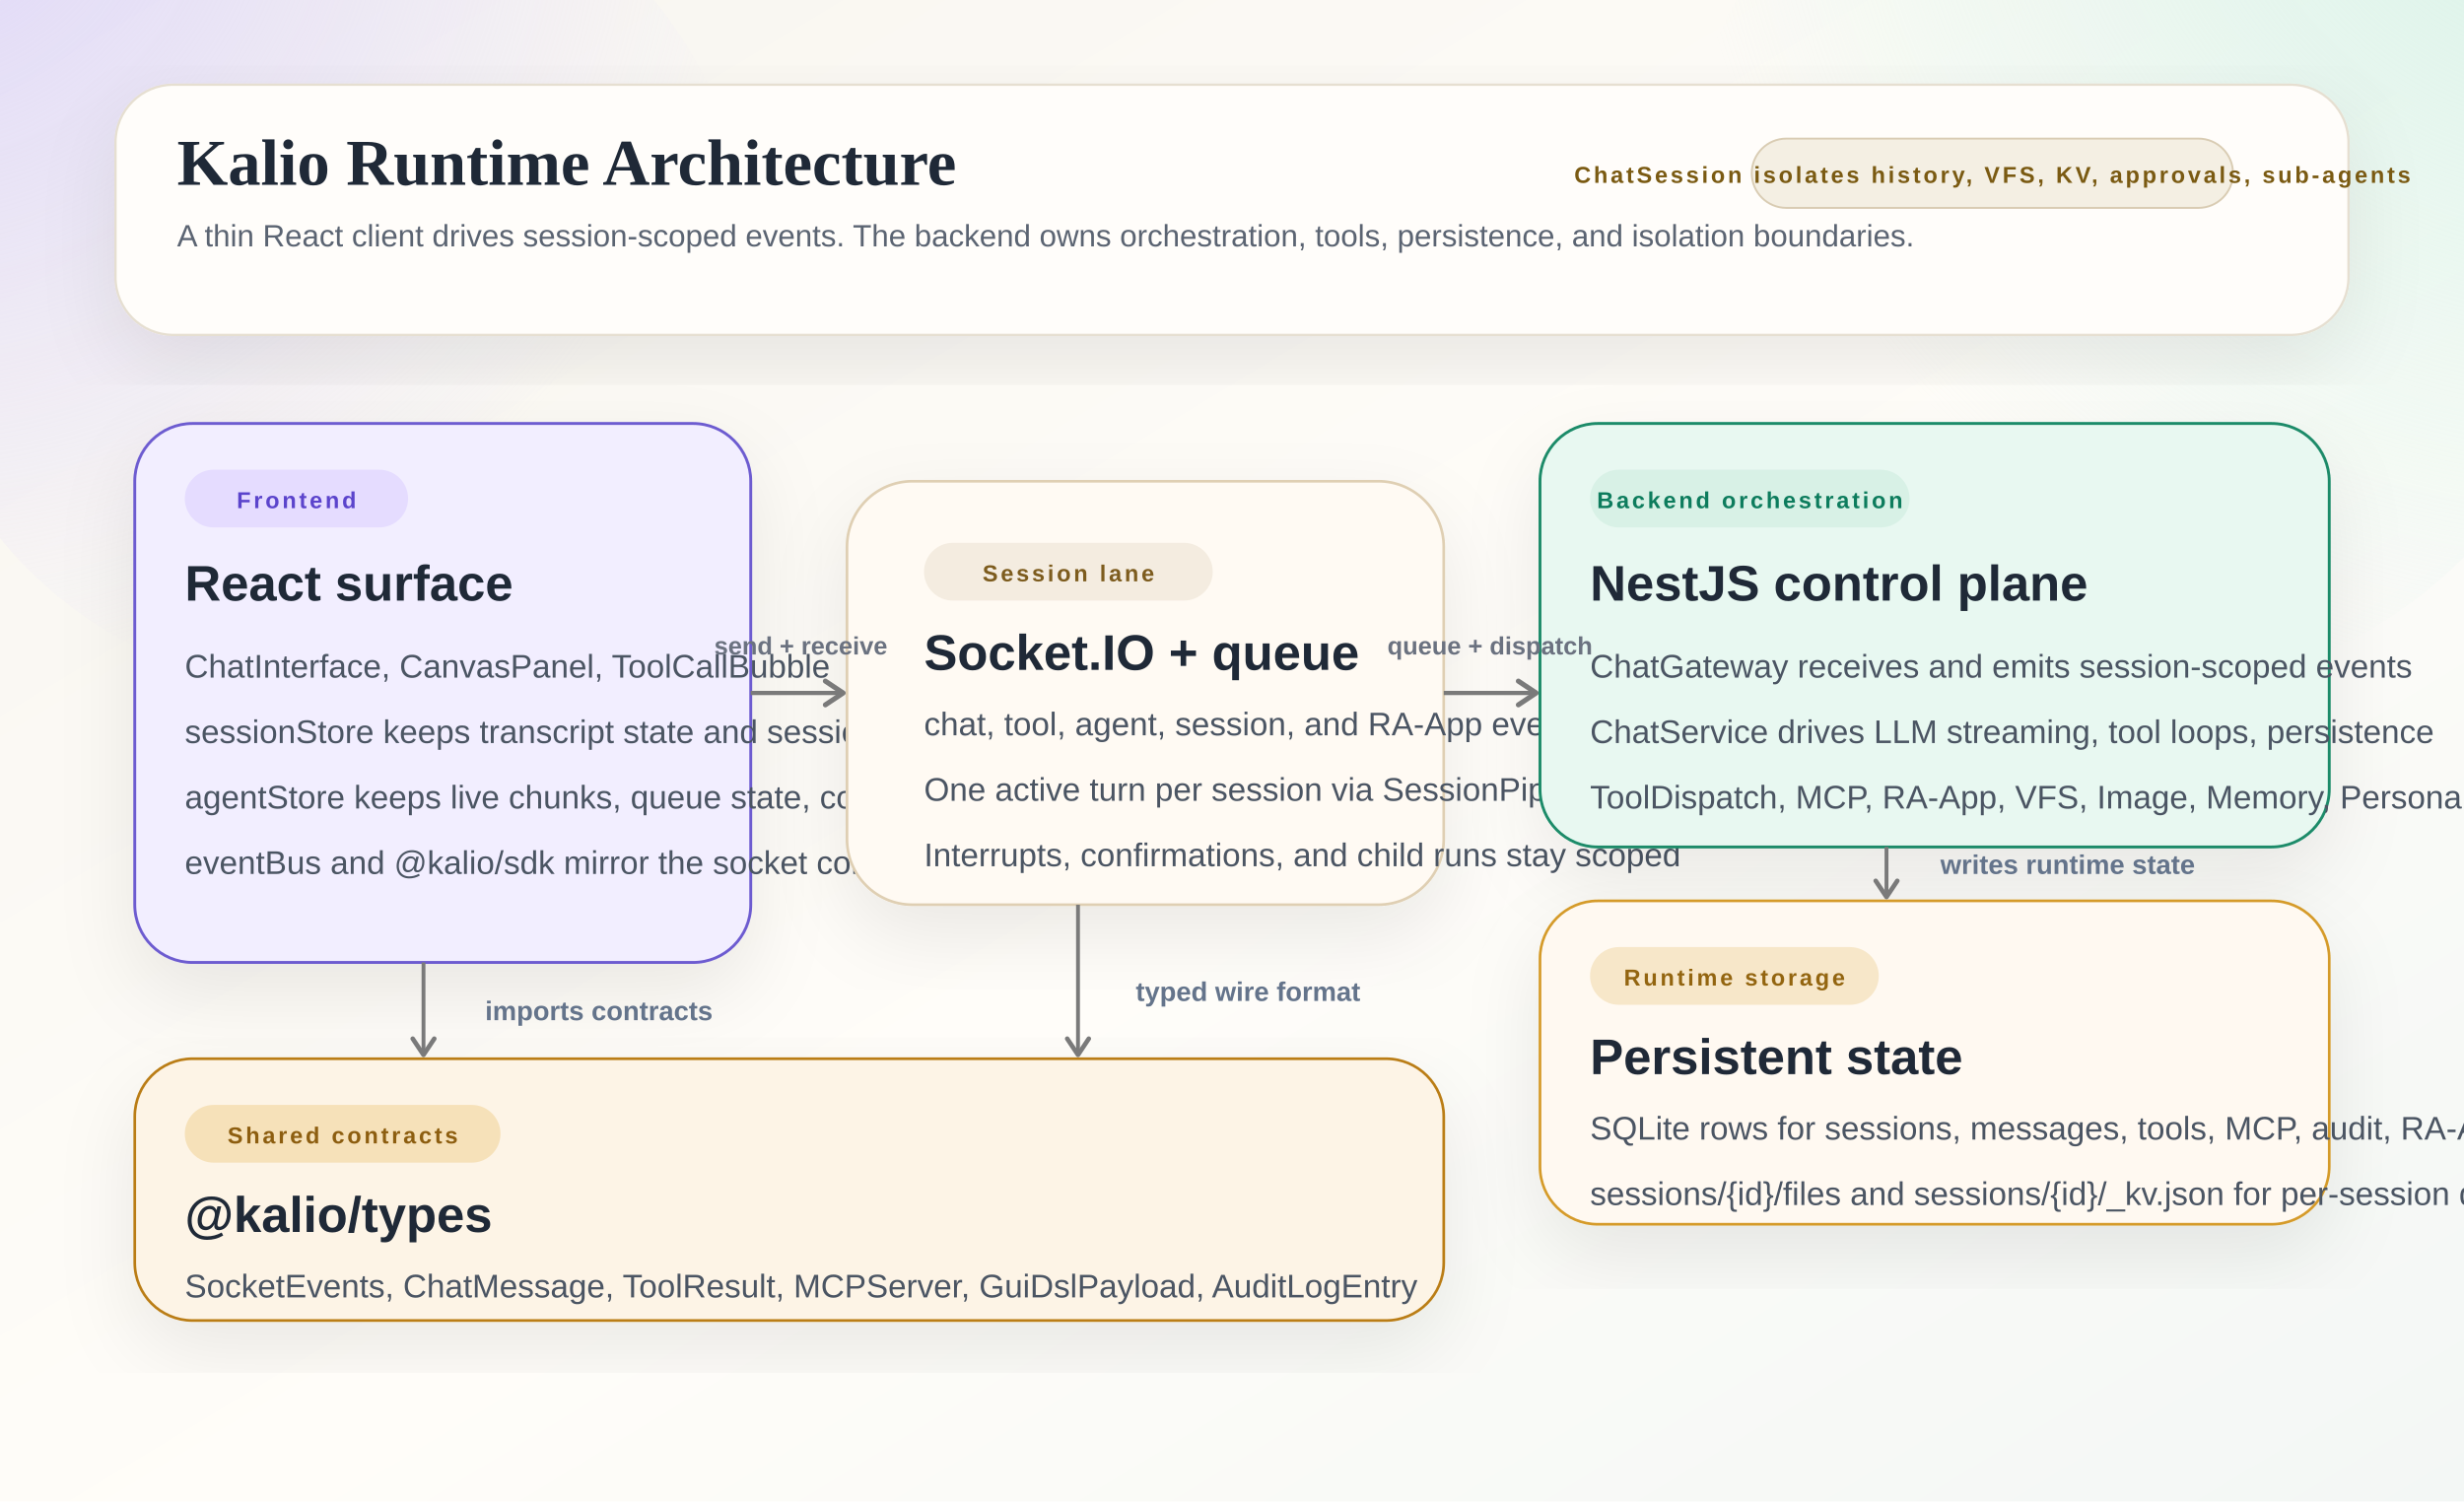
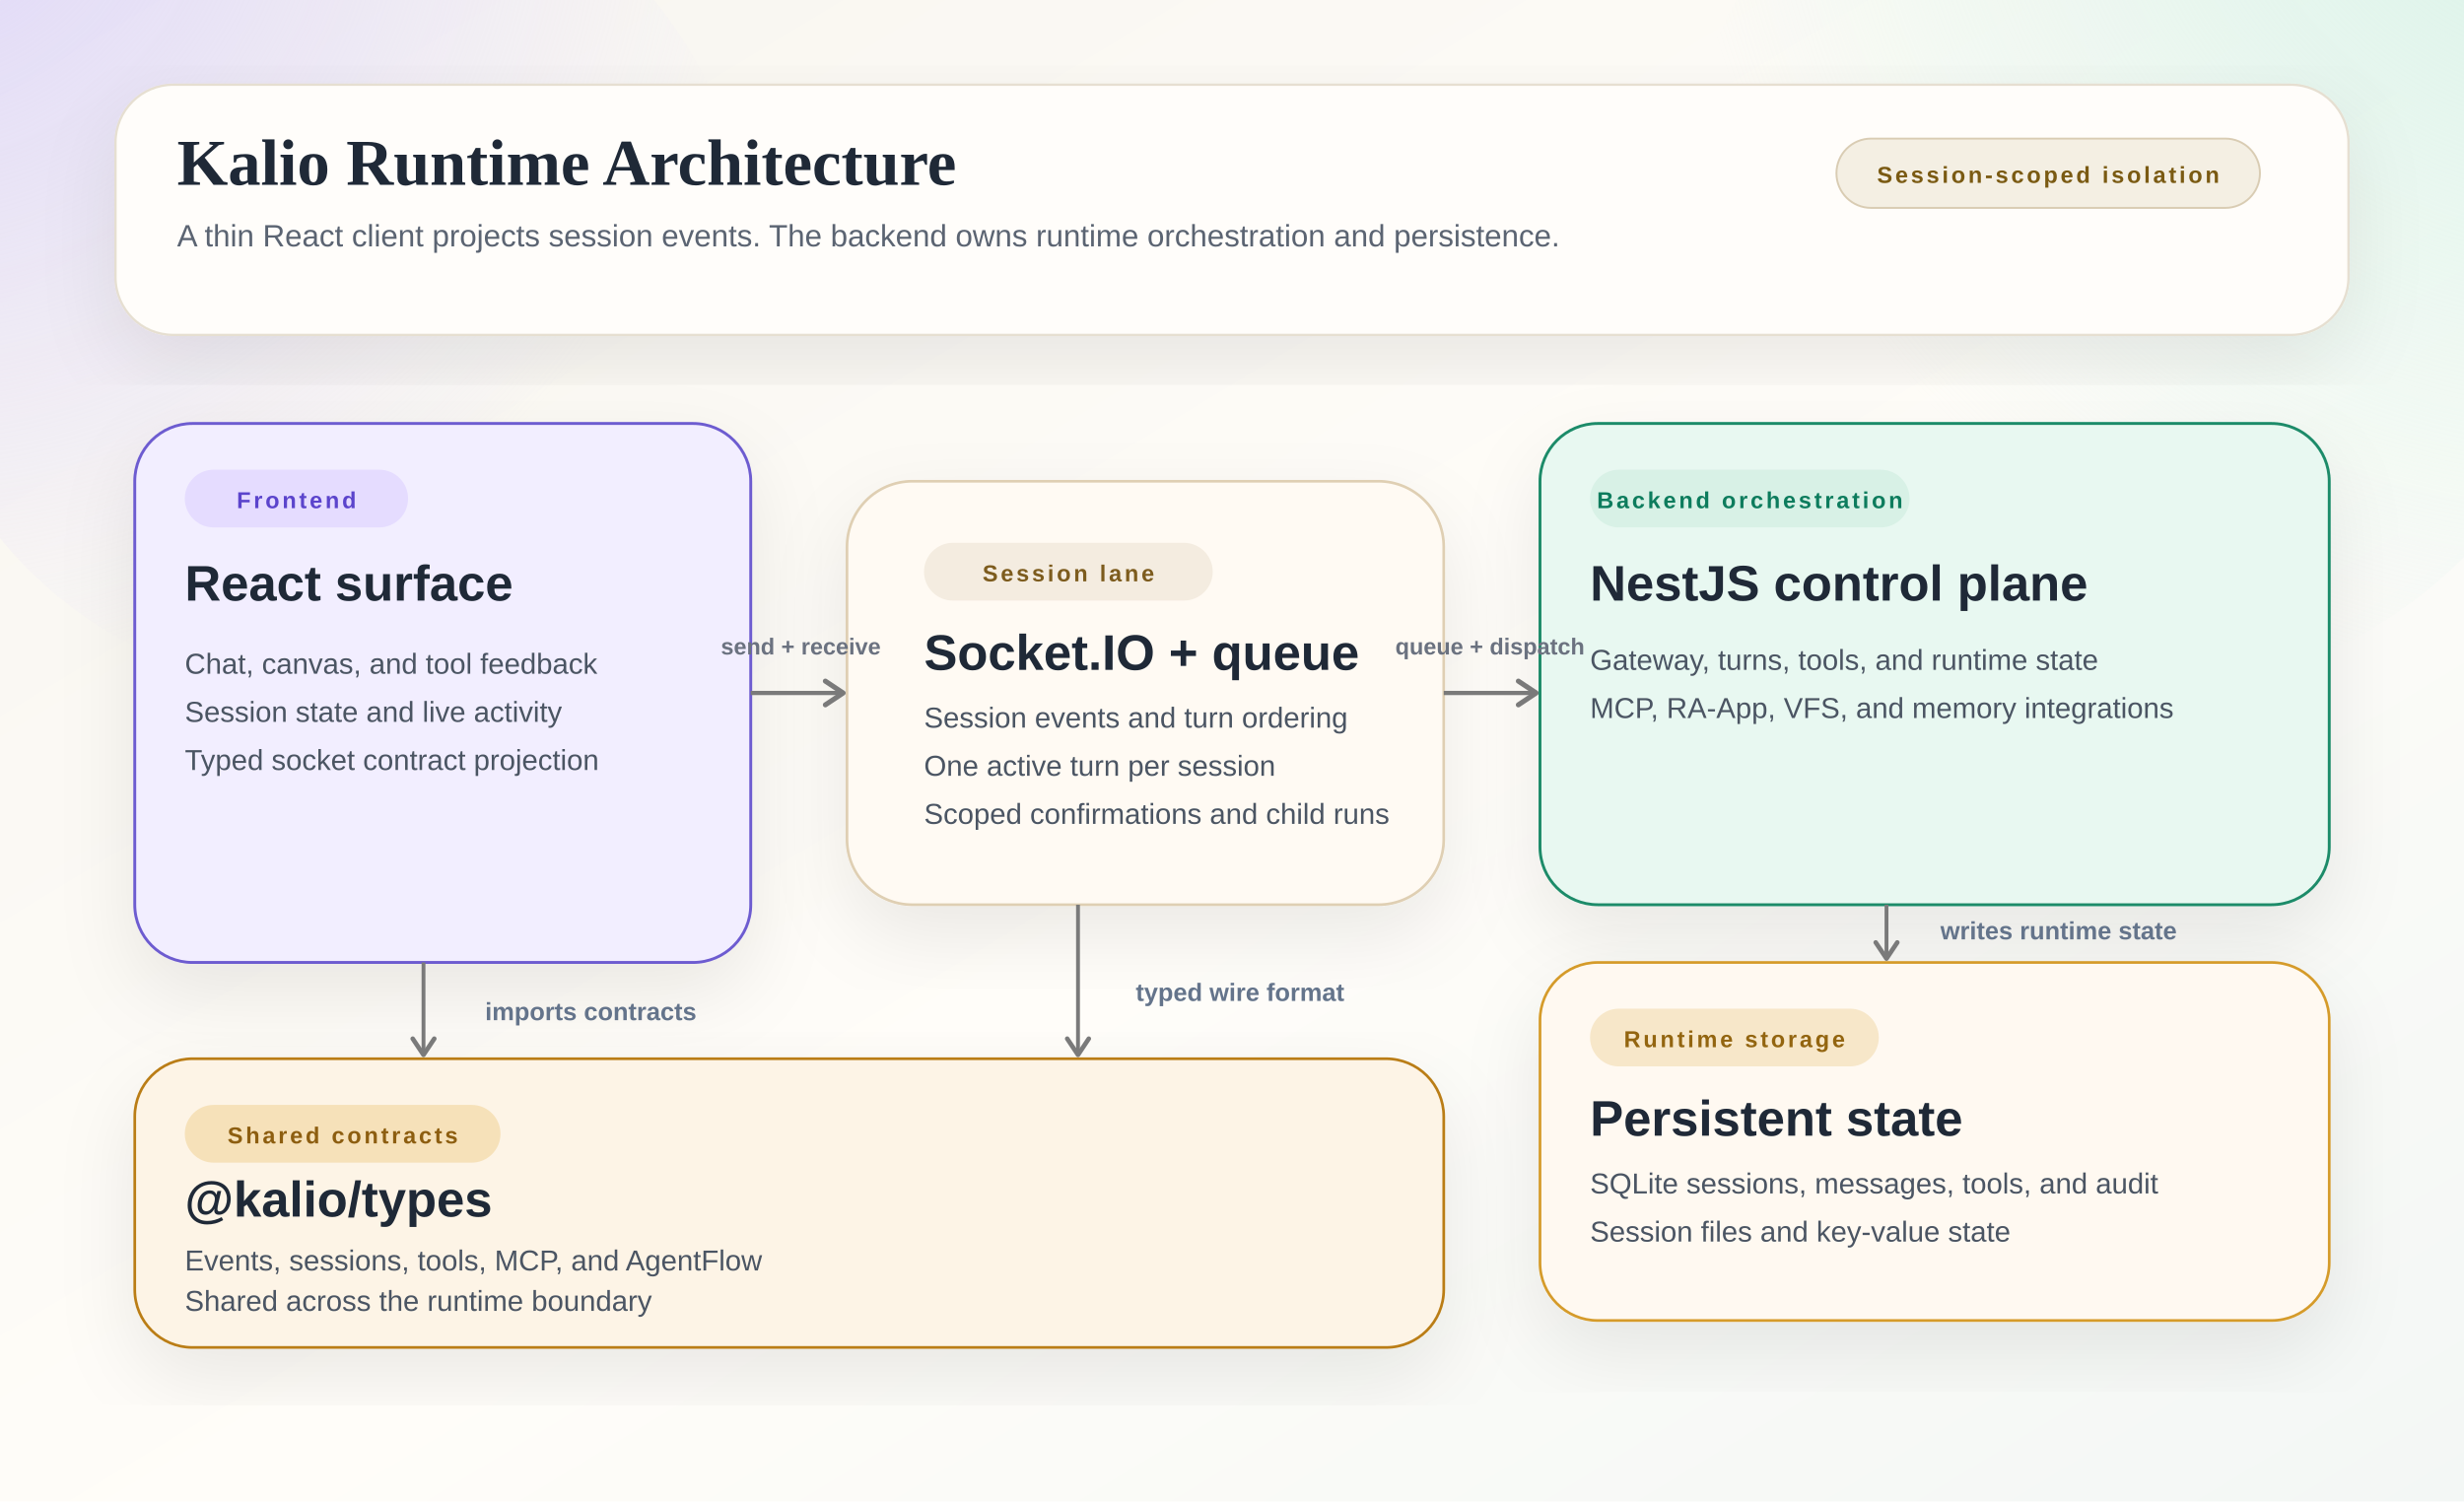
<svg xmlns="http://www.w3.org/2000/svg" width="100%" viewBox="0 0 1280 780" role="img">
  <defs>
    <linearGradient id="bg" x1="0" y1="0" x2="1" y2="1">
      <stop offset="0%" stop-color="#f7f5ef" />
      <stop offset="55%" stop-color="#fffdf9" />
      <stop offset="100%" stop-color="#f3f7f5" />
    </linearGradient>
    <radialGradient id="glowLeft" cx="0" cy="0" r="1">
      <stop offset="0%" stop-color="#d8cffc" stop-opacity="0.8" />
      <stop offset="100%" stop-color="#d8cffc" stop-opacity="0" />
    </radialGradient>
    <radialGradient id="glowRight" cx="1" cy="0" r="1">
      <stop offset="0%" stop-color="#ccefe3" stop-opacity="0.85" />
      <stop offset="100%" stop-color="#ccefe3" stop-opacity="0" />
    </radialGradient>
    <filter id="shadow" x="-20%" y="-20%" width="140%" height="140%">
      <feDropShadow dx="0" dy="16" stdDeviation="20" flood-color="#0f172a" flood-opacity="0.08" />
    </filter>
    <marker id="arrow" viewBox="0 0 10 10" refX="8" refY="5" markerWidth="7" markerHeight="7" orient="auto">
      <path d="M2 1 L8 5 L2 9" fill="none" stroke="#7a7a7a" stroke-width="1.7" stroke-linecap="round" stroke-linejoin="round" />
    </marker>
    <style>
      .title { font: 700 34px Georgia, 'Times New Roman', serif; fill: #1f2937; }
      .subtitle { font: 500 16px 'Segoe UI', Arial, sans-serif; fill: #5b6472; }
      .pill { font: 700 12px 'Segoe UI', Arial, sans-serif; letter-spacing: 0.12em; text-transform: uppercase; }
      .cardTitle { font: 700 26px 'Segoe UI', Arial, sans-serif; fill: #1f2937; }
-       .cardBody { font: 500 17px 'Segoe UI', Arial, sans-serif; fill: #4b5563; }
-       .label { font: 700 13px 'Segoe UI', Arial, sans-serif; fill: #6b7280; }
-       .small { font: 600 14px 'Segoe UI', Arial, sans-serif; fill: #64748b; }
+       .cardBody { font: 500 15px 'Segoe UI', Arial, sans-serif; fill: #4b5563; }
+       .label { font: 700 12px 'Segoe UI', Arial, sans-serif; fill: #6b7280; }
+       .small { font: 600 13px 'Segoe UI', Arial, sans-serif; fill: #64748b; }
    </style>
  </defs>
  <rect width="1280" height="780" fill="url(#bg)" />
  <circle cx="170" cy="140" r="220" fill="url(#glowLeft)" />
  <circle cx="1110" cy="120" r="240" fill="url(#glowRight)" />
  <g filter="url(#shadow)">
    <rect x="60" y="44" width="1160" height="130" rx="30" fill="#fffdfa" stroke="#e6dfd1" stroke-width="1.2" />
  </g>
  <text x="92" y="96" class="title">Kalio Runtime Architecture</text>
-   <text x="92" y="128" class="subtitle">A thin React client drives session-scoped events. The backend owns orchestration, tools, persistence, and isolation boundaries.</text>
+   <text x="92" y="128" class="subtitle">A thin React client projects session events. The backend owns runtime orchestration and persistence.</text>
  <g>
-     <rect x="910" y="72" width="250" height="36" rx="18" fill="#f4efe3" stroke="#d9ccb3" stroke-width="1" />
-     <text x="1035" y="95" text-anchor="middle" class="pill" fill="#7a5a12">ChatSession isolates history, VFS, KV, approvals, sub-agents</text>
+     <rect x="954" y="72" width="220" height="36" rx="18" fill="#f4efe3" stroke="#d9ccb3" stroke-width="1" />
+     <text x="1064" y="95" text-anchor="middle" class="pill" fill="#7a5a12">Session-scoped isolation</text>
  </g>
  <g filter="url(#shadow)">
    <rect x="70" y="220" width="320" height="280" rx="30" fill="#f2eeff" stroke="#6d5bd0" stroke-width="1.5" />
  </g>
  <rect x="96" y="244" width="116" height="30" rx="15" fill="#e5dcff" />
  <text x="154" y="264" text-anchor="middle" class="pill" fill="#5b44cc">Frontend</text>
  <text x="96" y="312" class="cardTitle" fill="#332b84">React surface</text>
-   <text x="96" y="352" class="cardBody">ChatInterface, CanvasPanel, ToolCallBubble</text>
-   <text x="96" y="386" class="cardBody">sessionStore keeps transcript state and sessions</text>
-   <text x="96" y="420" class="cardBody">agentStore keeps live chunks, queue state, confirmations</text>
-   <text x="96" y="454" class="cardBody">eventBus and @kalio/sdk mirror the socket contract</text>
+   <text x="96" y="350" class="cardBody">
+     <tspan x="96" dy="0">Chat, canvas, and tool feedback</tspan>
+     <tspan x="96" dy="25">Session state and live activity</tspan>
+     <tspan x="96" dy="25">Typed socket contract projection</tspan>
+   </text>
  <g filter="url(#shadow)">
    <rect x="440" y="250" width="310" height="220" rx="34" fill="#fffaf3" stroke="#dfcfb3" stroke-width="1.4" />
  </g>
  <rect x="480" y="282" width="150" height="30" rx="15" fill="#f4ece0" />
  <text x="555" y="302" text-anchor="middle" class="pill" fill="#7d5c1e">Session lane</text>
  <text x="480" y="348" class="cardTitle" fill="#2b2f36">Socket.IO + queue</text>
-   <text x="480" y="382" class="cardBody">chat, tool, agent, session, and RA-App events</text>
-   <text x="480" y="416" class="cardBody">One active turn per session via SessionPipelineService</text>
-   <text x="480" y="450" class="cardBody">Interrupts, confirmations, and child runs stay scoped</text>
+   <text x="480" y="378" class="cardBody">
+     <tspan x="480" dy="0">Session events and turn ordering</tspan>
+     <tspan x="480" dy="25">One active turn per session</tspan>
+     <tspan x="480" dy="25">Scoped confirmations and child runs</tspan>
+   </text>
  <g filter="url(#shadow)">
-     <rect x="800" y="220" width="410" height="220" rx="30" fill="#e8f8f1" stroke="#1e8b69" stroke-width="1.5" />
+     <rect x="800" y="220" width="410" height="250" rx="30" fill="#e8f8f1" stroke="#1e8b69" stroke-width="1.5" />
  </g>
  <rect x="826" y="244" width="166" height="30" rx="15" fill="#d8f1e6" />
  <text x="909" y="264" text-anchor="middle" class="pill" fill="#0d7c5d">Backend orchestration</text>
  <text x="826" y="312" class="cardTitle" fill="#125542">NestJS control plane</text>
-   <text x="826" y="352" class="cardBody">ChatGateway receives and emits session-scoped events</text>
-   <text x="826" y="386" class="cardBody">ChatService drives LLM streaming, tool loops, persistence</text>
-   <text x="826" y="420" class="cardBody">ToolDispatch, MCP, RA-App, VFS, Image, Memory, Persona plug in here</text>
+   <text x="826" y="348" class="cardBody">
+     <tspan x="826" dy="0">Gateway, turns, tools, and runtime state</tspan>
+     <tspan x="826" dy="25">MCP, RA-App, VFS, and memory integrations</tspan>
+   </text>
  <g filter="url(#shadow)">
-     <rect x="800" y="468" width="410" height="168" rx="30" fill="#fff9f1" stroke="#d59b2b" stroke-width="1.4" />
+     <rect x="800" y="500" width="410" height="186" rx="30" fill="#fff9f1" stroke="#d59b2b" stroke-width="1.4" />
  </g>
-   <rect x="826" y="492" width="150" height="30" rx="15" fill="#f7e7c9" />
-   <text x="901" y="512" text-anchor="middle" class="pill" fill="#936510">Runtime storage</text>
-   <text x="826" y="558" class="cardTitle" fill="#5d4210">Persistent state</text>
-   <text x="826" y="592" class="cardBody">SQLite rows for sessions, messages, tools, MCP, audit, RA-Apps</text>
-   <text x="826" y="626" class="cardBody">sessions/{id}/files and sessions/{id}/_kv.json for per-session data</text>
+   <rect x="826" y="524" width="150" height="30" rx="15" fill="#f7e7c9" />
+   <text x="901" y="544" text-anchor="middle" class="pill" fill="#936510">Runtime storage</text>
+   <text x="826" y="590" class="cardTitle" fill="#5d4210">Persistent state</text>
+   <text x="826" y="620" class="cardBody">
+     <tspan x="826" dy="0">SQLite sessions, messages, tools, and audit</tspan>
+     <tspan x="826" dy="25">Session files and key-value state</tspan>
+   </text>
  <g filter="url(#shadow)">
-     <rect x="70" y="550" width="680" height="136" rx="30" fill="#fdf4e6" stroke="#ba7d16" stroke-width="1.4" />
+     <rect x="70" y="550" width="680" height="150" rx="30" fill="#fdf4e6" stroke="#ba7d16" stroke-width="1.4" />
  </g>
  <rect x="96" y="574" width="164" height="30" rx="15" fill="#f6e1b9" />
  <text x="178" y="594" text-anchor="middle" class="pill" fill="#8d5e10">Shared contracts</text>
-   <text x="96" y="640" class="cardTitle" fill="#63380a">@kalio/types</text>
-   <text x="96" y="674" class="cardBody">SocketEvents, ChatMessage, ToolResult, MCPServer, GuiDslPayload, AuditLogEntry</text>
+   <text x="96" y="632" class="cardTitle" fill="#63380a">@kalio/types</text>
+   <text x="96" y="660" class="cardBody">
+     <tspan x="96" dy="0">Events, sessions, tools, MCP, and AgentFlow</tspan>
+     <tspan x="96" dy="21">Shared across the runtime boundary</tspan>
+   </text>
  <line x1="390" y1="360" x2="438" y2="360" stroke="#7a7a7a" stroke-width="2.2" marker-end="url(#arrow)" />
  <line x1="750" y1="360" x2="798" y2="360" stroke="#7a7a7a" stroke-width="2.2" marker-end="url(#arrow)" />
  <text x="416" y="340" text-anchor="middle" class="label">send + receive</text>
  <text x="774" y="340" text-anchor="middle" class="label">queue + dispatch</text>
  <line x1="220" y1="500" x2="220" y2="548" stroke="#7a7a7a" stroke-width="2" marker-end="url(#arrow)" />
-   <line x1="980" y1="440" x2="980" y2="466" stroke="#7a7a7a" stroke-width="2" marker-end="url(#arrow)" />
+   <line x1="980" y1="470" x2="980" y2="498" stroke="#7a7a7a" stroke-width="2" marker-end="url(#arrow)" />
  <line x1="560" y1="470" x2="560" y2="548" stroke="#7a7a7a" stroke-width="2" marker-end="url(#arrow)" />
  <text x="252" y="530" class="small">imports contracts</text>
-   <text x="1008" y="454" class="small">writes runtime state</text>
+   <text x="1008" y="488" class="small">writes runtime state</text>
  <text x="590" y="520" class="small">typed wire format</text>
</svg>
